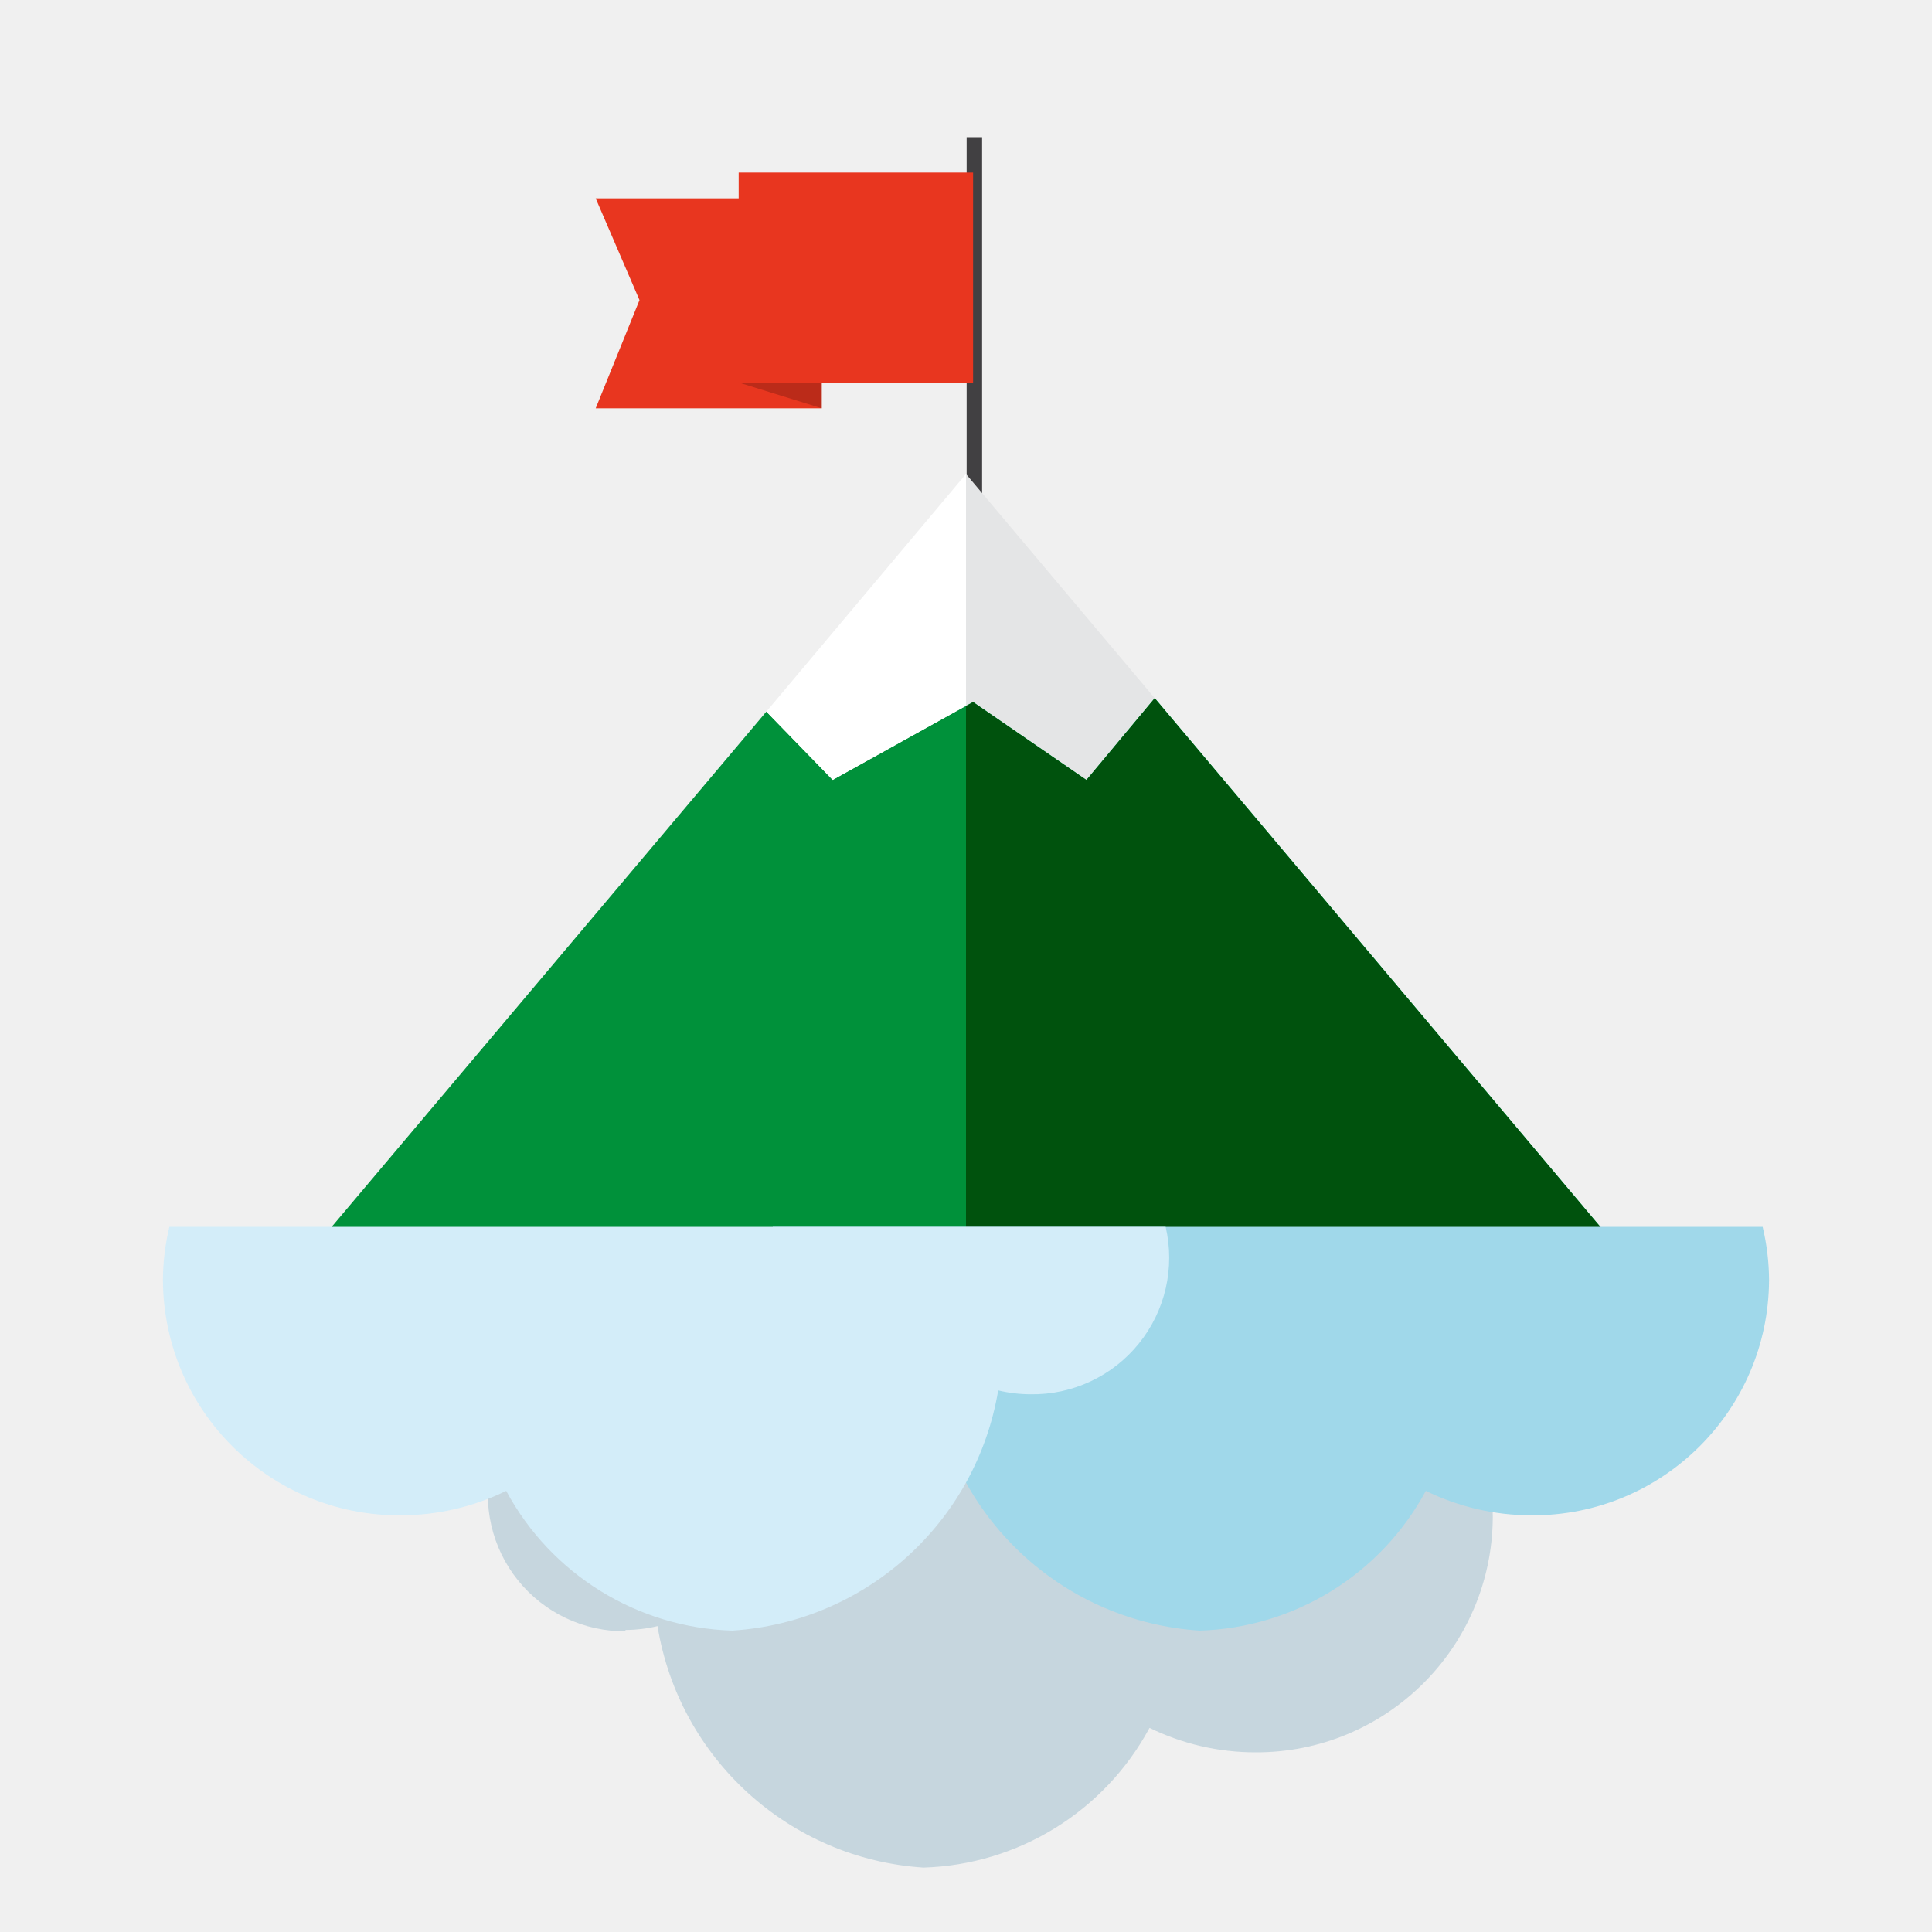
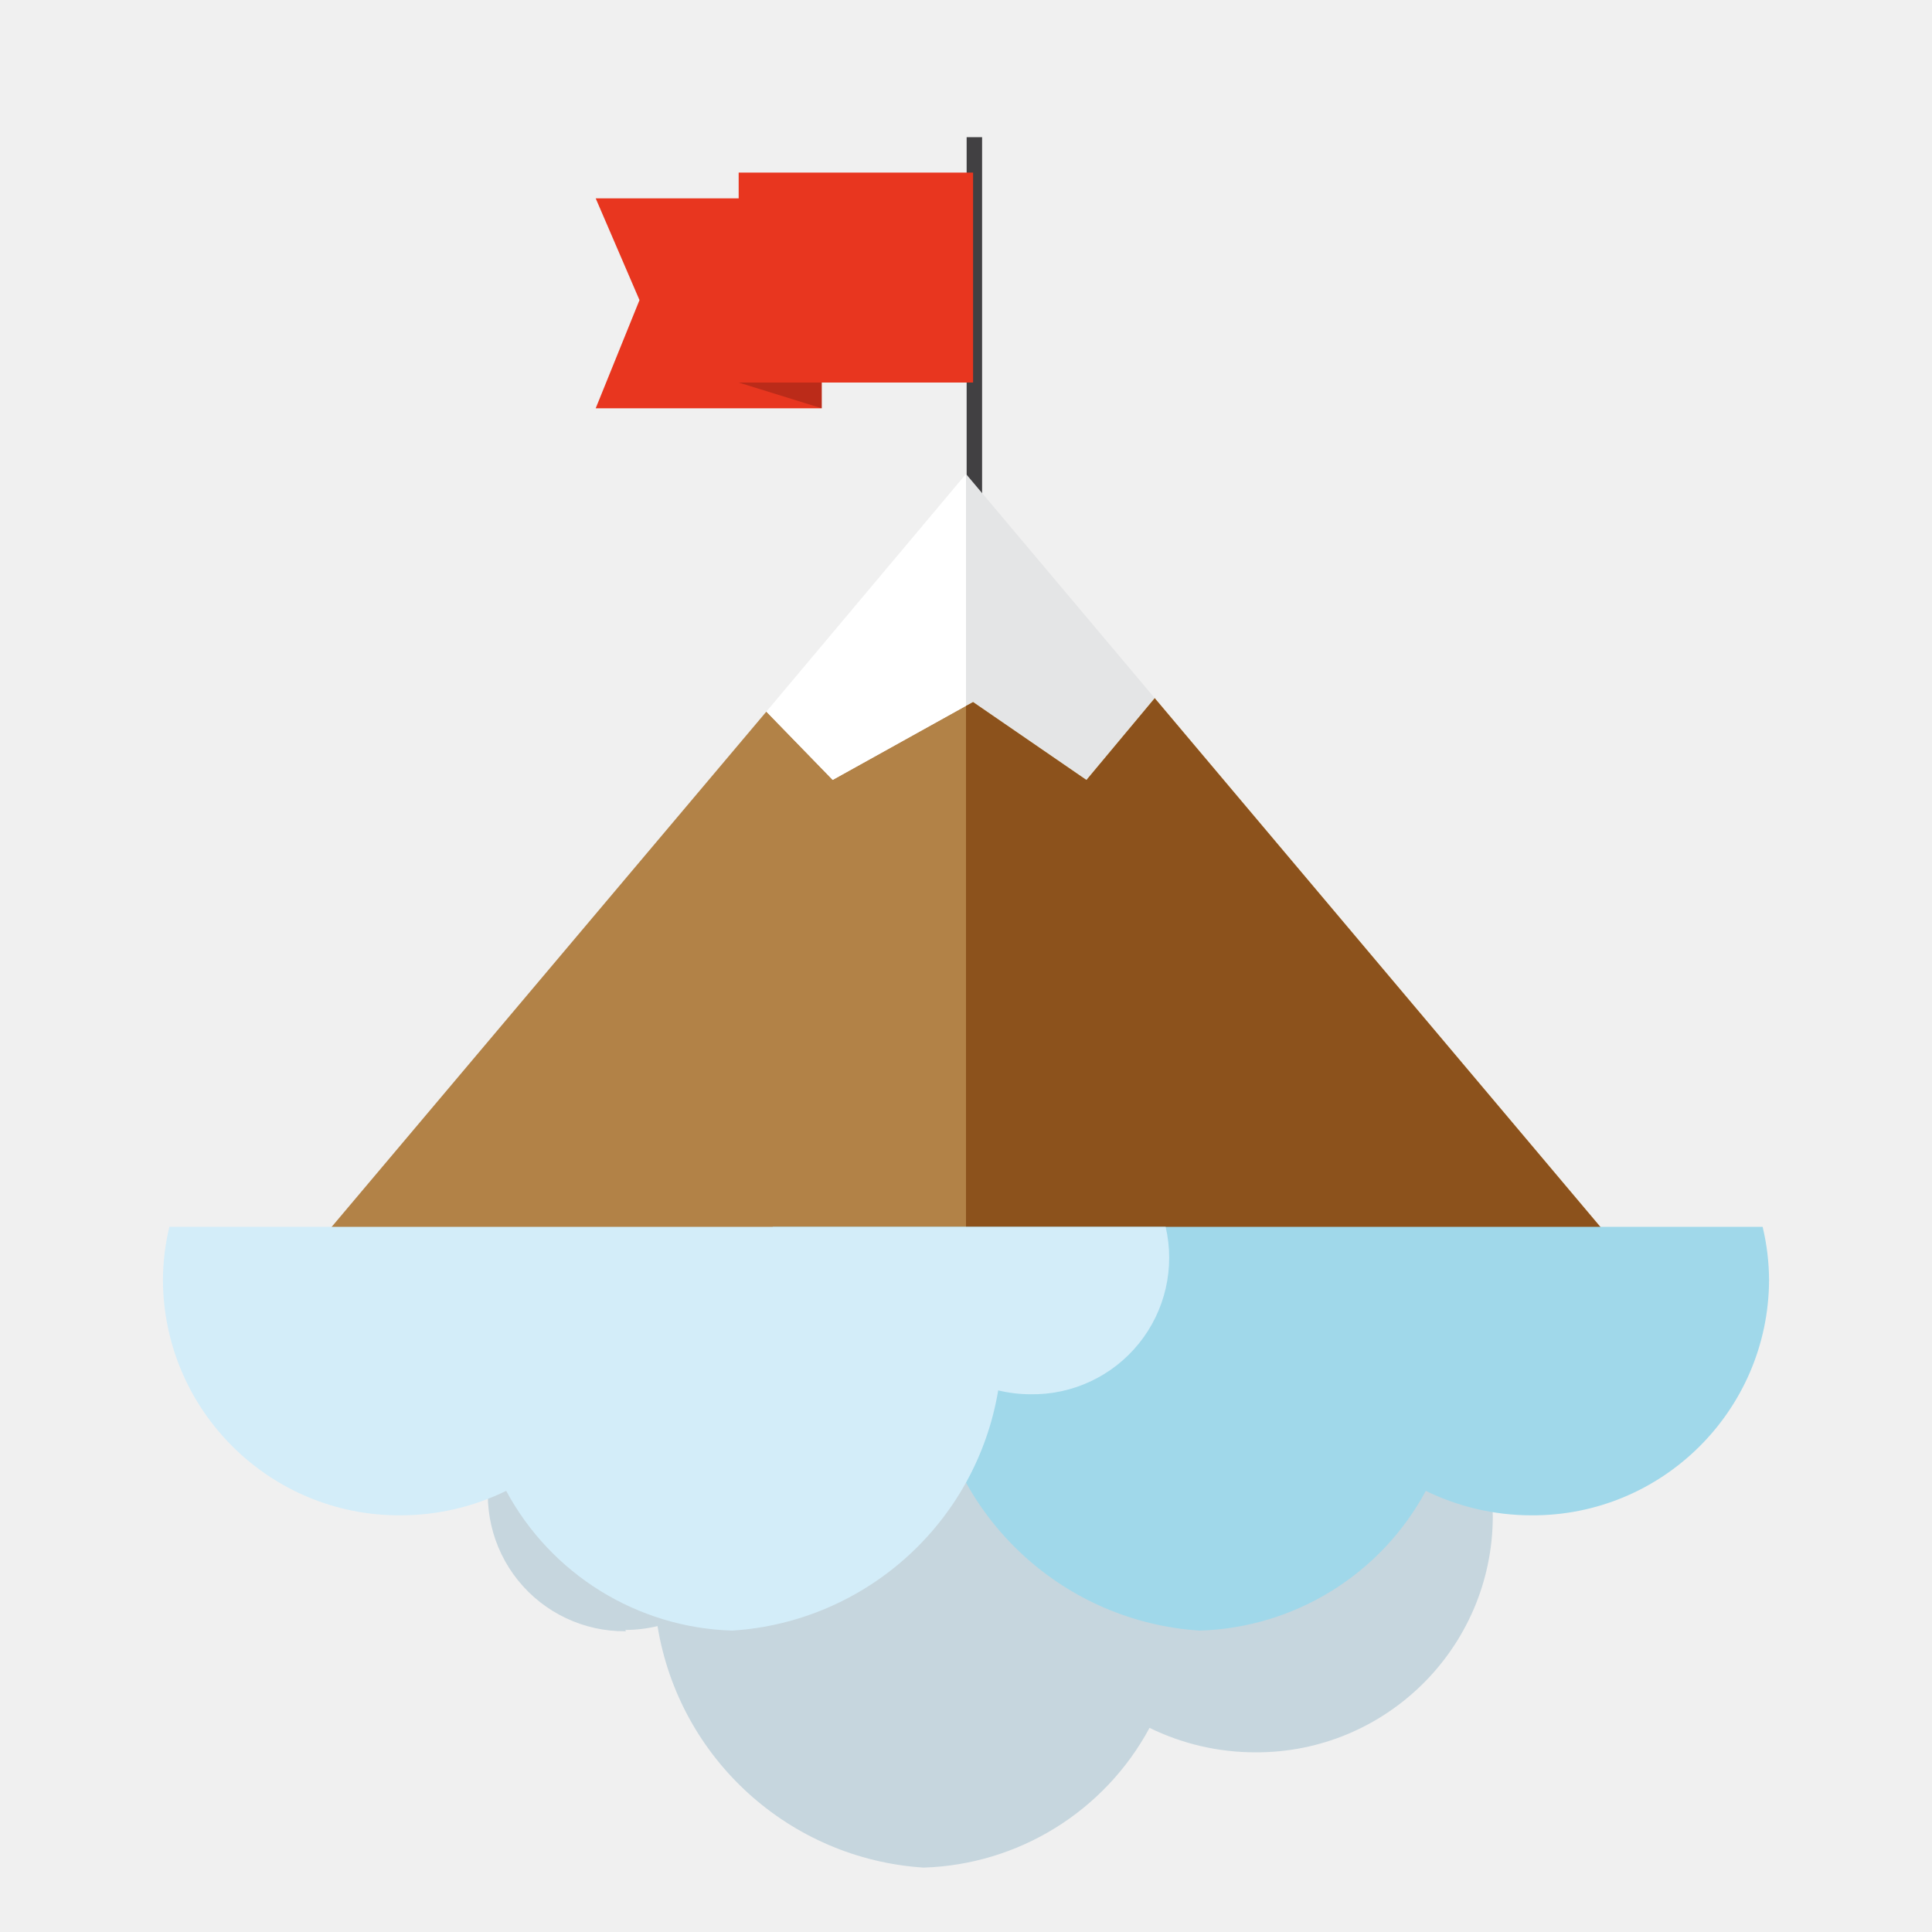
<svg xmlns="http://www.w3.org/2000/svg" viewBox="0 0 30 30">
  <g style="isolation:isolate">
    <g id="圖層_1" data-name="圖層 1">
      <g id="_群組_" data-name="&lt;群組&gt;">
        <rect x="15.01" y="2.13" width="0.24" height="6.13" fill="#414042" />
      </g>
      <g id="_群組_2" data-name="&lt;群組&gt;">
        <polygon points="9.25 6.34 12.76 6.34 12.76 3.08 9.25 3.08 9.93 4.66 9.25 6.34" fill="#e8361f" />
      </g>
      <g id="_群組_3" data-name="&lt;群組&gt;">
        <polygon points="11.47 5.94 12.76 6.34 12.76 4.71 11.47 5.94" fill="#040000" opacity="0.2" />
      </g>
      <g id="_群組_4" data-name="&lt;群組&gt;">
        <rect x="11.47" y="2.68" width="3.64" height="3.26" fill="#e8361f" />
      </g>
-       <polygon points="17.93 10.84 16.87 12.11 15.11 10.9 15 10.96 12.93 12.11 11.9 11.05 4.83 19.43 15 19.43 17.5 19.43 25.17 19.43 17.93 10.84" fill="#00913a" style="mix-blend-mode:multiply" />
+       <polygon points="17.93 10.84 16.87 12.11 15.11 10.9 15 10.96 12.93 12.11 11.9 11.05 4.83 19.43 15 19.43 17.5 19.43 25.17 19.43 17.93 10.84" fill="#b28247" style="mix-blend-mode:multiply" />
      <polygon points="12.93 12.11 11.9 11.05 15 7.36 15 10.96 12.93 12.11" fill="#fff" />
      <polygon points="15.11 10.9 15 10.96 15 7.36 17.93 10.84 16.87 12.11 15.11 10.9" fill="#e4e5e6" />
-       <polygon points="15.11 10.9 16.87 12.11 17.93 10.84 25.17 19.43 15 19.43 15 10.96 15.11 10.9" fill="#00913a" style="mix-blend-mode:multiply" />
+       <polygon points="15.11 10.9 16.87 12.11 17.93 10.84 25.17 19.43 15 19.43 15 10.96 15.11 10.9" fill="#c9a063" style="mix-blend-mode:multiply" />
      <path d="M9.71,25.31a2.18,2.18,0,0,0,.5-.06A4.48,4.48,0,0,0,14.34,29a4.13,4.13,0,0,0,3.51-2.17,3.73,3.73,0,0,0,1.64.38,3.67,3.67,0,0,0,3.69-3.65,3.62,3.62,0,0,0-.1-.83H7.63a2.12,2.12,0,0,0,2.09,2.6Z" fill="#c6d6de" />
      <path d="M14,21.65a2.16,2.16,0,0,0,.5-.06,4.48,4.48,0,0,0,4.13,3.73,4.13,4.13,0,0,0,3.51-2.17,3.74,3.74,0,0,0,1.64.38,3.67,3.67,0,0,0,3.69-3.65,3.62,3.62,0,0,0-.1-.83H12A2.12,2.12,0,0,0,14,21.65Z" fill="#a0d8ea" />
      <path d="M16,21.65a2.16,2.16,0,0,1-.5-.06,4.48,4.48,0,0,1-4.13,3.73,4.13,4.13,0,0,1-3.51-2.17,3.74,3.74,0,0,1-1.64.38,3.67,3.67,0,0,1-3.69-3.65,3.62,3.62,0,0,1,.1-.83H18.1A2.12,2.12,0,0,1,16,21.65Z" fill="#d3edf9" />
    </g>
  </g>
</svg>
